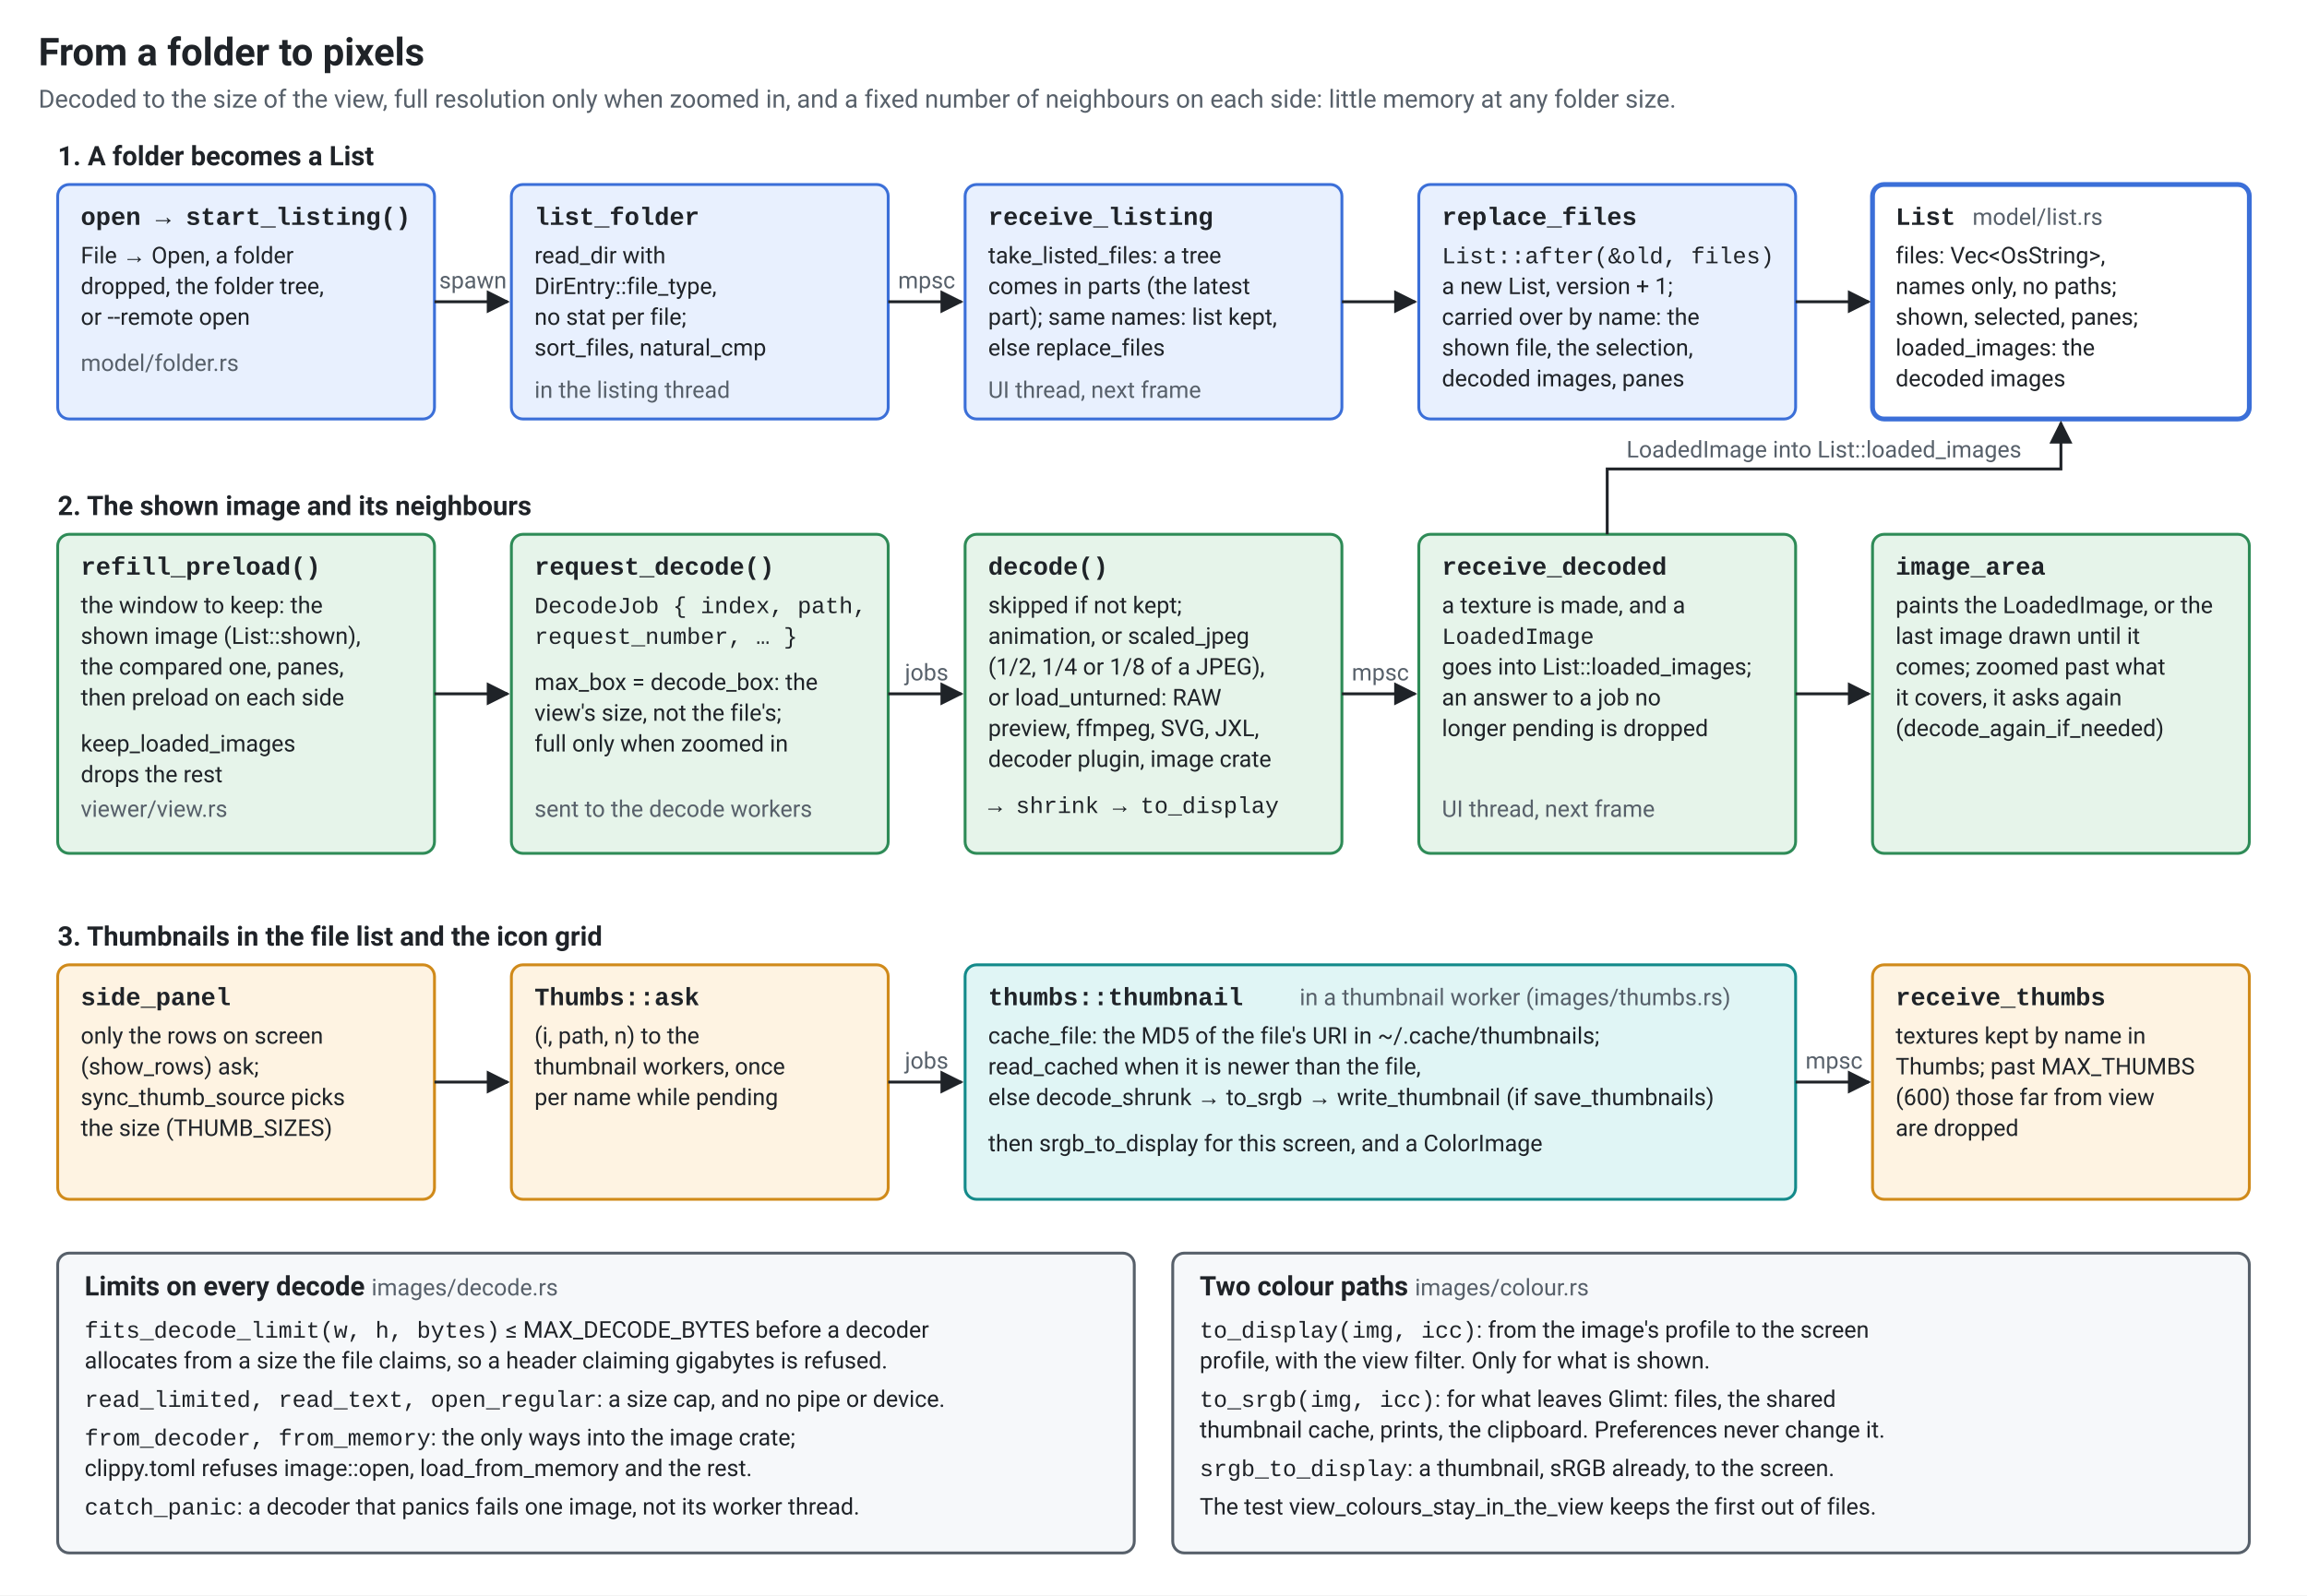
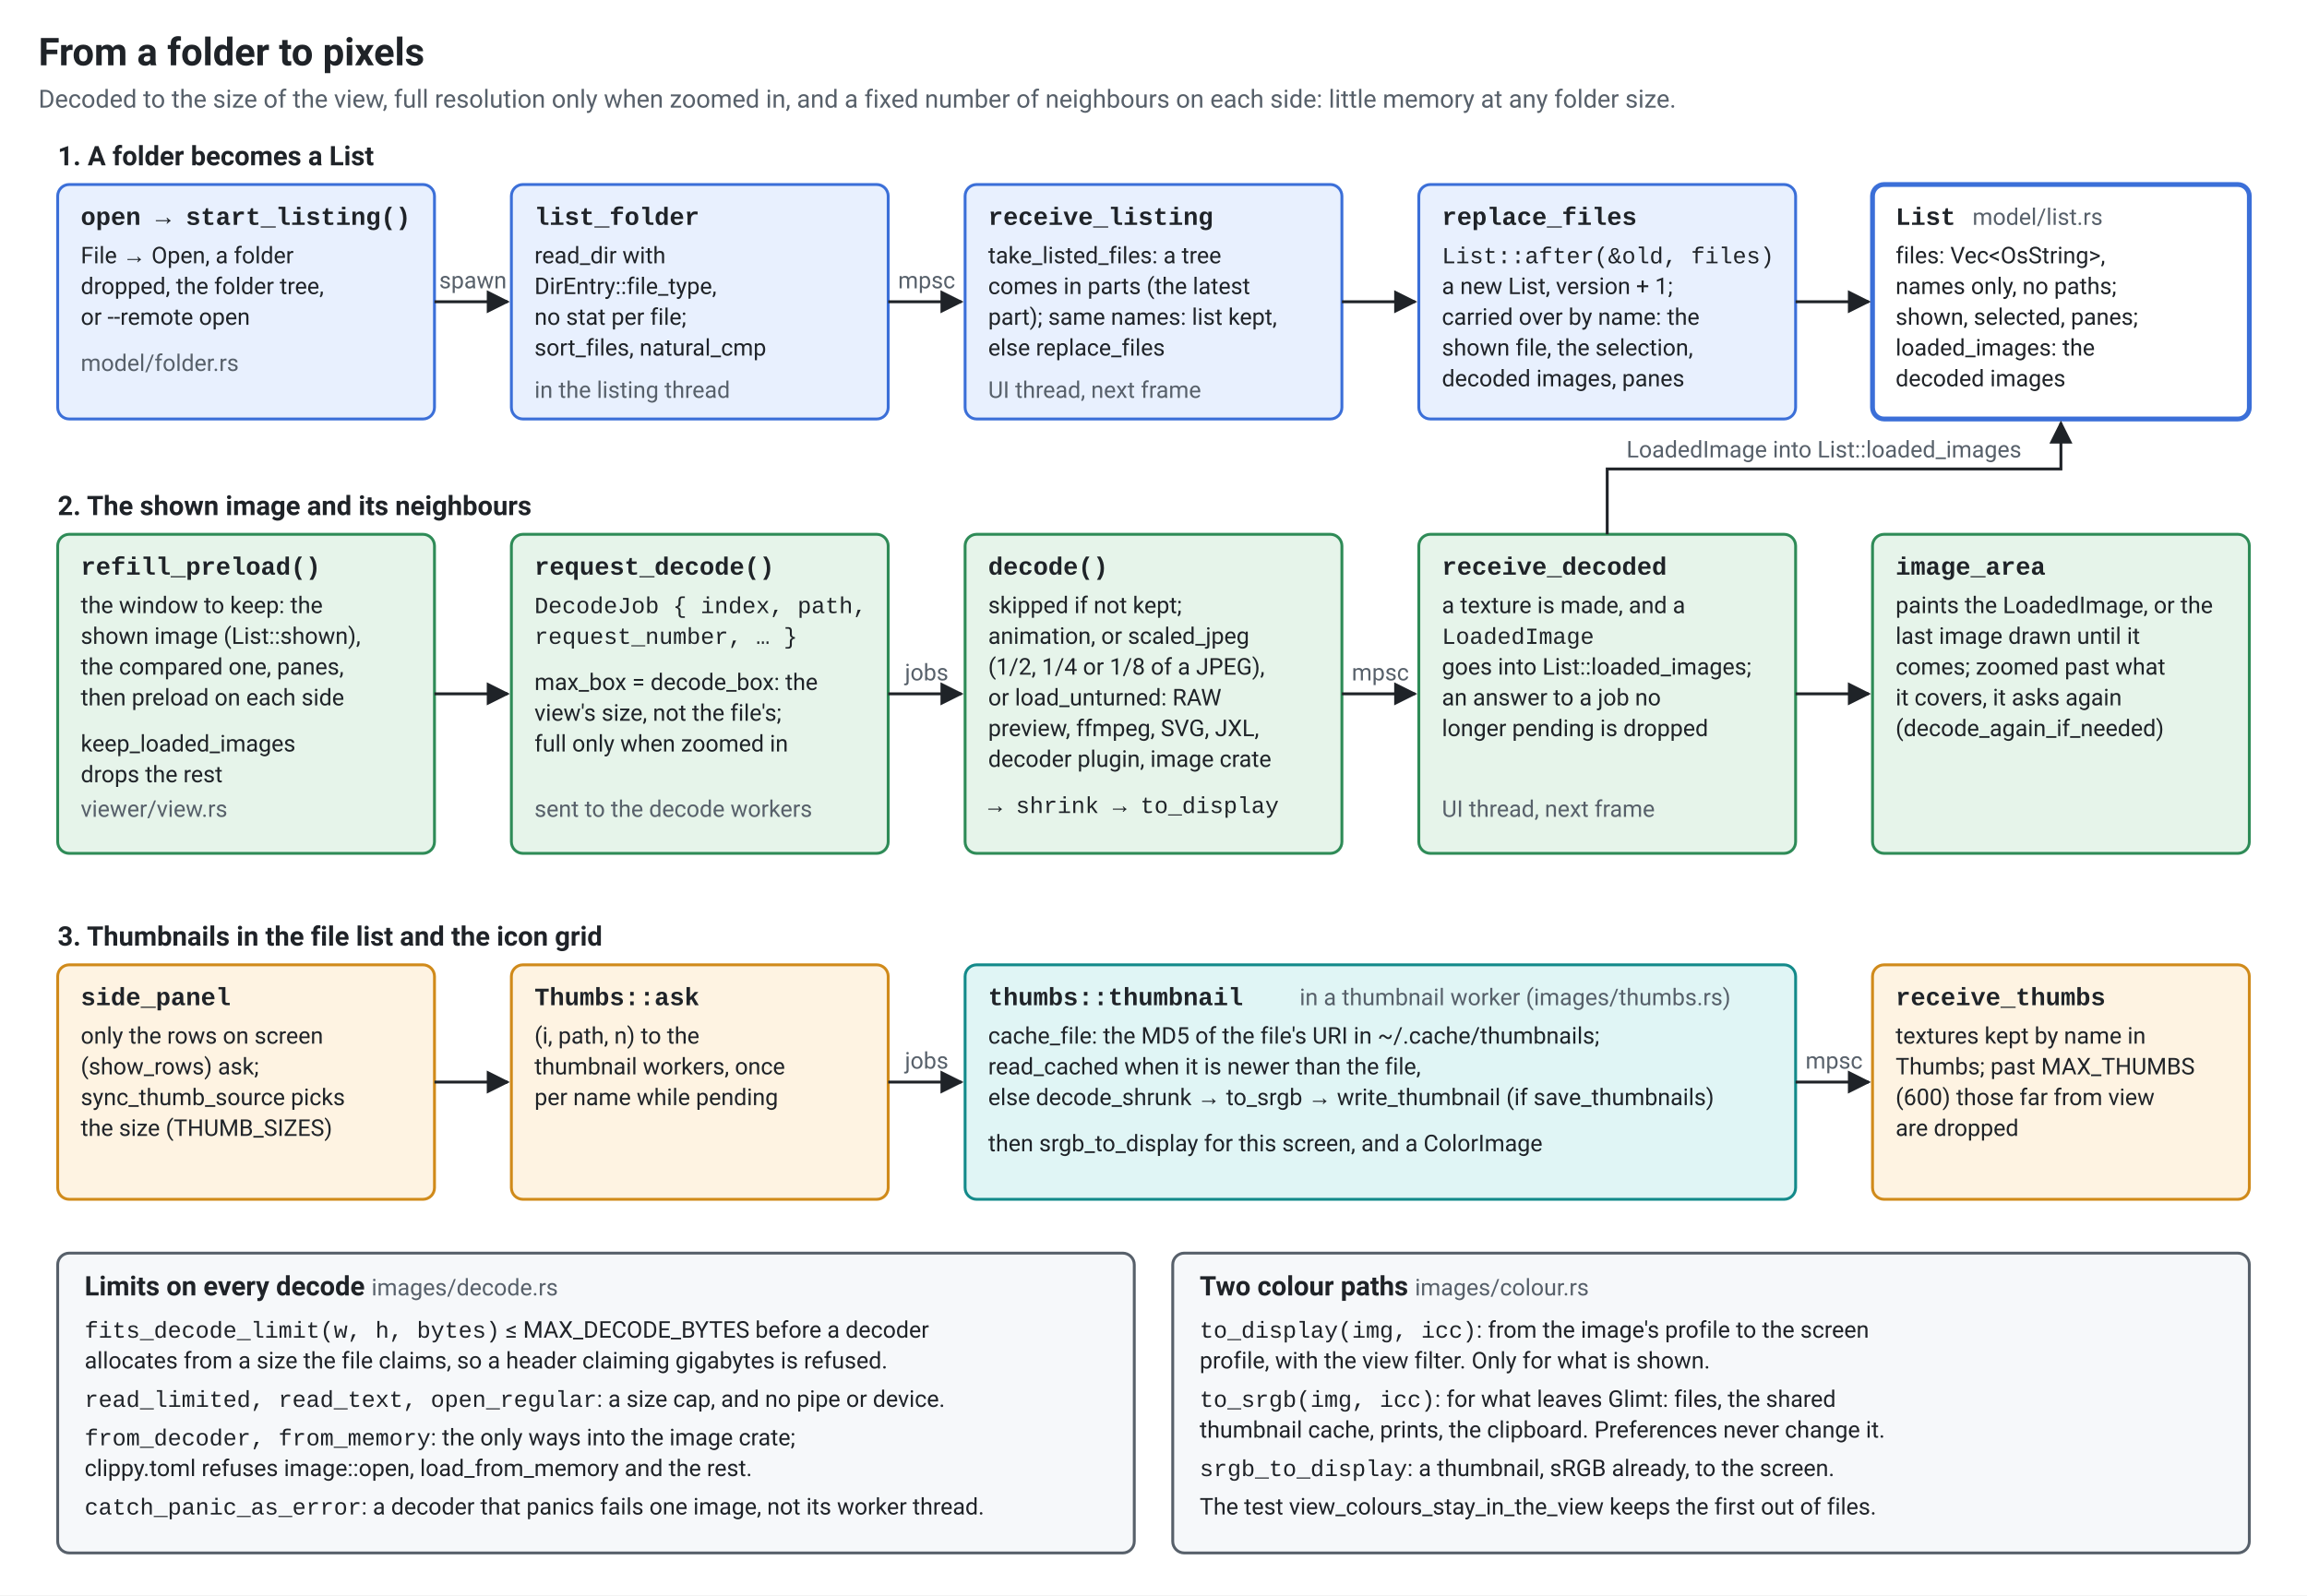
<svg xmlns="http://www.w3.org/2000/svg" viewBox="0 0 1200 830" width="1200" height="830" role="img" aria-label="From a folder to pixels in Glimt. A listing thread reads the folder without a stat per file; replace_files makes a new List and carries the shown file, selection and decoded images over by name. refill_preload asks the decode workers for the shown image and its neighbours at the size of the view; decode shrinks and converts to the screen with to_display. Thumbnails come from the freedesktop cache or are made, converted with to_srgb for the cache. Every decode checks fits_decode_limit before it allocates.">
  <defs>
    <marker id="arrow" viewBox="0 0 10 10" refX="9" refY="5" markerWidth="8" markerHeight="8" orient="auto-start-reverse">
      <path d="M0,0 L10,5 L0,10 z" fill="#1f2328" />
    </marker>
  </defs>
  <rect x="0" y="0" width="1200" height="830" fill="#ffffff" />
  <g font-family="system-ui, -apple-system, 'Segoe UI', Roboto, 'Helvetica Neue', Arial, sans-serif" fill="#1f2328">
    <text x="20" y="34" font-size="20" font-weight="700">From a folder to pixels</text>
    <text x="20" y="56" font-size="13" fill="#57606a">Decoded to the size of the view, full resolution only when zoomed in, and a fixed number of neighbours on each side: little memory at any folder size.</text>
    <text x="30" y="86" font-size="14" font-weight="700">1. A folder becomes a List</text>
    <g font-size="12">
      <rect x="30" y="96" width="196" height="122" rx="6" fill="#e8f0fe" stroke="#3b6fd8" stroke-width="1.5" />
      <text x="42" y="117" font-size="13" font-weight="700" font-family="ui-monospace, SFMono-Regular, Menlo, Consolas, 'Liberation Mono', monospace">open → start_listing()</text>
      <text x="42" y="137">File → Open, a folder</text>
      <text x="42" y="153">dropped, the folder tree,</text>
      <text x="42" y="169">or --remote open</text>
      <text x="42" y="193" fill="#57606a">model/folder.rs</text>
      <rect x="266" y="96" width="196" height="122" rx="6" fill="#e8f0fe" stroke="#3b6fd8" stroke-width="1.5" />
      <text x="278" y="117" font-size="13" font-weight="700" font-family="ui-monospace, SFMono-Regular, Menlo, Consolas, 'Liberation Mono', monospace">list_folder</text>
      <text x="278" y="137">read_dir with</text>
      <text x="278" y="153">DirEntry::file_type,</text>
      <text x="278" y="169">no stat per file;</text>
      <text x="278" y="185">sort_files, natural_cmp</text>
      <text x="278" y="207" fill="#57606a">in the listing thread</text>
      <rect x="502" y="96" width="196" height="122" rx="6" fill="#e8f0fe" stroke="#3b6fd8" stroke-width="1.5" />
      <text x="514" y="117" font-size="13" font-weight="700" font-family="ui-monospace, SFMono-Regular, Menlo, Consolas, 'Liberation Mono', monospace">receive_listing</text>
      <text x="514" y="137">take_listed_files: a tree</text>
      <text x="514" y="153">comes in parts (the latest</text>
      <text x="514" y="169">part); same names: list kept,</text>
      <text x="514" y="185">else replace_files</text>
      <text x="514" y="207" fill="#57606a">UI thread, next frame</text>
      <rect x="738" y="96" width="196" height="122" rx="6" fill="#e8f0fe" stroke="#3b6fd8" stroke-width="1.5" />
      <text x="750" y="117" font-size="13" font-weight="700" font-family="ui-monospace, SFMono-Regular, Menlo, Consolas, 'Liberation Mono', monospace">replace_files</text>
      <text x="750" y="137" font-family="ui-monospace, SFMono-Regular, Menlo, Consolas, 'Liberation Mono', monospace">List::after(&amp;old, files)</text>
      <text x="750" y="153">a new List, version + 1;</text>
      <text x="750" y="169">carried over by name: the</text>
      <text x="750" y="185">shown file, the selection,</text>
      <text x="750" y="201">decoded images, panes</text>
      <rect x="974" y="96" width="196" height="122" rx="6" fill="#ffffff" stroke="#3b6fd8" stroke-width="2.5" />
      <text x="986" y="117" font-size="13" font-weight="700" font-family="ui-monospace, SFMono-Regular, Menlo, Consolas, 'Liberation Mono', monospace">List</text>
      <text x="1026" y="117" fill="#57606a">model/list.rs</text>
      <text x="986" y="137">files: Vec&lt;OsString&gt;,</text>
      <text x="986" y="153">names only, no paths;</text>
      <text x="986" y="169">shown, selected, panes;</text>
      <text x="986" y="185">loaded_images: the</text>
      <text x="986" y="201">decoded images</text>
    </g>
    <g font-size="12" fill="#57606a" text-anchor="middle">
      <line x1="226" y1="157" x2="264" y2="157" stroke="#1f2328" stroke-width="1.5" marker-end="url(#arrow)" />
      <text x="246" y="150">spawn</text>
      <line x1="462" y1="157" x2="500" y2="157" stroke="#1f2328" stroke-width="1.5" marker-end="url(#arrow)" />
      <text x="482" y="150">mpsc</text>
      <line x1="698" y1="157" x2="736" y2="157" stroke="#1f2328" stroke-width="1.5" marker-end="url(#arrow)" />
      <line x1="934" y1="157" x2="972" y2="157" stroke="#1f2328" stroke-width="1.5" marker-end="url(#arrow)" />
    </g>
    <text x="30" y="268" font-size="14" font-weight="700">2. The shown image and its neighbours</text>
    <g font-size="12">
      <rect x="30" y="278" width="196" height="166" rx="6" fill="#e6f4ea" stroke="#2e8b57" stroke-width="1.5" />
      <text x="42" y="299" font-size="13" font-weight="700" font-family="ui-monospace, SFMono-Regular, Menlo, Consolas, 'Liberation Mono', monospace">refill_preload()</text>
      <text x="42" y="319">the window to keep: the</text>
      <text x="42" y="335">shown image (List::shown),</text>
      <text x="42" y="351">the compared one, panes,</text>
      <text x="42" y="367">then preload on each side</text>
      <text x="42" y="391">keep_loaded_images</text>
      <text x="42" y="407">drops the rest</text>
      <text x="42" y="425" fill="#57606a">viewer/view.rs</text>
      <rect x="266" y="278" width="196" height="166" rx="6" fill="#e6f4ea" stroke="#2e8b57" stroke-width="1.5" />
      <text x="278" y="299" font-size="13" font-weight="700" font-family="ui-monospace, SFMono-Regular, Menlo, Consolas, 'Liberation Mono', monospace">request_decode()</text>
      <text x="278" y="319" font-family="ui-monospace, SFMono-Regular, Menlo, Consolas, 'Liberation Mono', monospace">DecodeJob { index, path,</text>
      <text x="278" y="335" font-family="ui-monospace, SFMono-Regular, Menlo, Consolas, 'Liberation Mono', monospace">  request_number, … }</text>
      <text x="278" y="359">max_box = decode_box: the</text>
      <text x="278" y="375">view's size, not the file's;</text>
      <text x="278" y="391">full only when zoomed in</text>
      <text x="278" y="425" fill="#57606a">sent to the decode workers</text>
      <rect x="502" y="278" width="196" height="166" rx="6" fill="#e6f4ea" stroke="#2e8b57" stroke-width="1.5" />
      <text x="514" y="299" font-size="13" font-weight="700" font-family="ui-monospace, SFMono-Regular, Menlo, Consolas, 'Liberation Mono', monospace">decode()</text>
      <text x="514" y="319">skipped if not kept;</text>
      <text x="514" y="335">animation, or scaled_jpeg</text>
      <text x="514" y="351">(1/2, 1/4 or 1/8 of a JPEG),</text>
      <text x="514" y="367">or load_unturned: RAW</text>
      <text x="514" y="383">preview, ffmpeg, SVG, JXL,</text>
      <text x="514" y="399">decoder plugin, image crate</text>
      <text x="514" y="423" font-family="ui-monospace, SFMono-Regular, Menlo, Consolas, 'Liberation Mono', monospace">→ shrink → to_display</text>
      <rect x="738" y="278" width="196" height="166" rx="6" fill="#e6f4ea" stroke="#2e8b57" stroke-width="1.5" />
      <text x="750" y="299" font-size="13" font-weight="700" font-family="ui-monospace, SFMono-Regular, Menlo, Consolas, 'Liberation Mono', monospace">receive_decoded</text>
      <text x="750" y="319">a texture is made, and a</text>
      <text x="750" y="335" font-family="ui-monospace, SFMono-Regular, Menlo, Consolas, 'Liberation Mono', monospace">LoadedImage</text>
      <text x="750" y="351">goes into List::loaded_images;</text>
      <text x="750" y="367">an answer to a job no</text>
      <text x="750" y="383">longer pending is dropped</text>
      <text x="750" y="425" fill="#57606a">UI thread, next frame</text>
      <rect x="974" y="278" width="196" height="166" rx="6" fill="#e6f4ea" stroke="#2e8b57" stroke-width="1.5" />
      <text x="986" y="299" font-size="13" font-weight="700" font-family="ui-monospace, SFMono-Regular, Menlo, Consolas, 'Liberation Mono', monospace">image_area</text>
      <text x="986" y="319">paints the LoadedImage, or the</text>
      <text x="986" y="335">last image drawn until it</text>
      <text x="986" y="351">comes; zoomed past what</text>
      <text x="986" y="367">it covers, it asks again</text>
      <text x="986" y="383">(decode_again_if_needed)</text>
    </g>
    <g font-size="12" fill="#57606a" text-anchor="middle">
      <line x1="226" y1="361" x2="264" y2="361" stroke="#1f2328" stroke-width="1.5" marker-end="url(#arrow)" />
      <line x1="462" y1="361" x2="500" y2="361" stroke="#1f2328" stroke-width="1.5" marker-end="url(#arrow)" />
      <text x="482" y="354">jobs</text>
      <line x1="698" y1="361" x2="736" y2="361" stroke="#1f2328" stroke-width="1.5" marker-end="url(#arrow)" />
      <text x="718" y="354">mpsc</text>
      <line x1="934" y1="361" x2="972" y2="361" stroke="#1f2328" stroke-width="1.5" marker-end="url(#arrow)" />
    </g>
    <polyline points="836,278 836,244 1072,244 1072,220" fill="none" stroke="#1f2328" stroke-width="1.5" marker-end="url(#arrow)" />
    <text x="846" y="238" font-size="12" fill="#57606a">LoadedImage into List::loaded_images</text>
    <text x="30" y="492" font-size="14" font-weight="700">3. Thumbnails in the file list and the icon grid</text>
    <g font-size="12">
      <rect x="30" y="502" width="196" height="122" rx="6" fill="#fef3e2" stroke="#d08a1a" stroke-width="1.5" />
      <text x="42" y="523" font-size="13" font-weight="700" font-family="ui-monospace, SFMono-Regular, Menlo, Consolas, 'Liberation Mono', monospace">side_panel</text>
      <text x="42" y="543">only the rows on screen</text>
      <text x="42" y="559">(show_rows) ask;</text>
      <text x="42" y="575">sync_thumb_source picks</text>
      <text x="42" y="591">the size (THUMB_SIZES)</text>
      <rect x="266" y="502" width="196" height="122" rx="6" fill="#fef3e2" stroke="#d08a1a" stroke-width="1.5" />
      <text x="278" y="523" font-size="13" font-weight="700" font-family="ui-monospace, SFMono-Regular, Menlo, Consolas, 'Liberation Mono', monospace">Thumbs::ask</text>
      <text x="278" y="543">(i, path, n) to the</text>
      <text x="278" y="559">thumbnail workers, once</text>
      <text x="278" y="575">per name while pending</text>
      <rect x="502" y="502" width="432" height="122" rx="6" fill="#e0f5f5" stroke="#138a8a" stroke-width="1.5" />
      <text x="514" y="523" font-size="13" font-weight="700" font-family="ui-monospace, SFMono-Regular, Menlo, Consolas, 'Liberation Mono', monospace">thumbs::thumbnail</text>
      <text x="676" y="523" fill="#57606a">in a thumbnail worker (images/thumbs.rs)</text>
      <text x="514" y="543">cache_file: the MD5 of the file's URI in ~/.cache/thumbnails;</text>
      <text x="514" y="559">read_cached when it is newer than the file,</text>
      <text x="514" y="575">else decode_shrunk → to_srgb → write_thumbnail (if save_thumbnails)</text>
      <text x="514" y="599">then srgb_to_display for this screen, and a ColorImage</text>
      <rect x="974" y="502" width="196" height="122" rx="6" fill="#fef3e2" stroke="#d08a1a" stroke-width="1.5" />
      <text x="986" y="523" font-size="13" font-weight="700" font-family="ui-monospace, SFMono-Regular, Menlo, Consolas, 'Liberation Mono', monospace">receive_thumbs</text>
      <text x="986" y="543">textures kept by name in</text>
      <text x="986" y="559">Thumbs; past MAX_THUMBS</text>
      <text x="986" y="575">(600) those far from view</text>
      <text x="986" y="591">are dropped</text>
    </g>
    <g font-size="12" fill="#57606a" text-anchor="middle">
      <line x1="226" y1="563" x2="264" y2="563" stroke="#1f2328" stroke-width="1.5" marker-end="url(#arrow)" />
      <line x1="462" y1="563" x2="500" y2="563" stroke="#1f2328" stroke-width="1.5" marker-end="url(#arrow)" />
      <text x="482" y="556">jobs</text>
      <line x1="934" y1="563" x2="972" y2="563" stroke="#1f2328" stroke-width="1.5" marker-end="url(#arrow)" />
      <text x="954" y="556">mpsc</text>
    </g>
    <rect x="30" y="652" width="560" height="156" rx="6" fill="#f6f8fa" stroke="#57606a" stroke-width="1.5" />
    <text x="44" y="674" font-size="14" font-weight="700">Limits on every decode <tspan font-weight="400" font-size="12" fill="#57606a">images/decode.rs</tspan>
    </text>
    <g font-size="12">
      <text x="44" y="696">
        <tspan font-family="ui-monospace, SFMono-Regular, Menlo, Consolas, 'Liberation Mono', monospace">fits_decode_limit(w, h, bytes)</tspan> ≤ MAX_DECODE_BYTES before a decoder</text>
      <text x="44" y="712">allocates from a size the file claims, so a header claiming gigabytes is refused.</text>
      <text x="44" y="732">
        <tspan font-family="ui-monospace, SFMono-Regular, Menlo, Consolas, 'Liberation Mono', monospace">read_limited, read_text, open_regular</tspan>: a size cap, and no pipe or device.</text>
      <text x="44" y="752">
        <tspan font-family="ui-monospace, SFMono-Regular, Menlo, Consolas, 'Liberation Mono', monospace">from_decoder, from_memory</tspan>: the only ways into the image crate;</text>
      <text x="44" y="768">clippy.toml refuses image::open, load_from_memory and the rest.</text>
      <text x="44" y="788">
-         <tspan font-family="ui-monospace, SFMono-Regular, Menlo, Consolas, 'Liberation Mono', monospace">catch_panic</tspan>: a decoder that panics fails one image, not its worker thread.</text>
+         <tspan font-family="ui-monospace, SFMono-Regular, Menlo, Consolas, 'Liberation Mono', monospace">catch_panic_as_error</tspan>: a decoder that panics fails one image, not its worker thread.</text>
    </g>
    <rect x="610" y="652" width="560" height="156" rx="6" fill="#f6f8fa" stroke="#57606a" stroke-width="1.5" />
    <text x="624" y="674" font-size="14" font-weight="700">Two colour paths <tspan font-weight="400" font-size="12" fill="#57606a">images/colour.rs</tspan>
    </text>
    <g font-size="12">
      <text x="624" y="696">
        <tspan font-family="ui-monospace, SFMono-Regular, Menlo, Consolas, 'Liberation Mono', monospace">to_display(img, icc)</tspan>: from the image's profile to the screen</text>
      <text x="624" y="712">profile, with the view filter. Only for what is shown.</text>
      <text x="624" y="732">
        <tspan font-family="ui-monospace, SFMono-Regular, Menlo, Consolas, 'Liberation Mono', monospace">to_srgb(img, icc)</tspan>: for what leaves Glimt: files, the shared</text>
      <text x="624" y="748">thumbnail cache, prints, the clipboard. Preferences never change it.</text>
      <text x="624" y="768">
        <tspan font-family="ui-monospace, SFMono-Regular, Menlo, Consolas, 'Liberation Mono', monospace">srgb_to_display</tspan>: a thumbnail, sRGB already, to the screen.</text>
      <text x="624" y="788">The test view_colours_stay_in_the_view keeps the first out of files.</text>
    </g>
  </g>
</svg>
